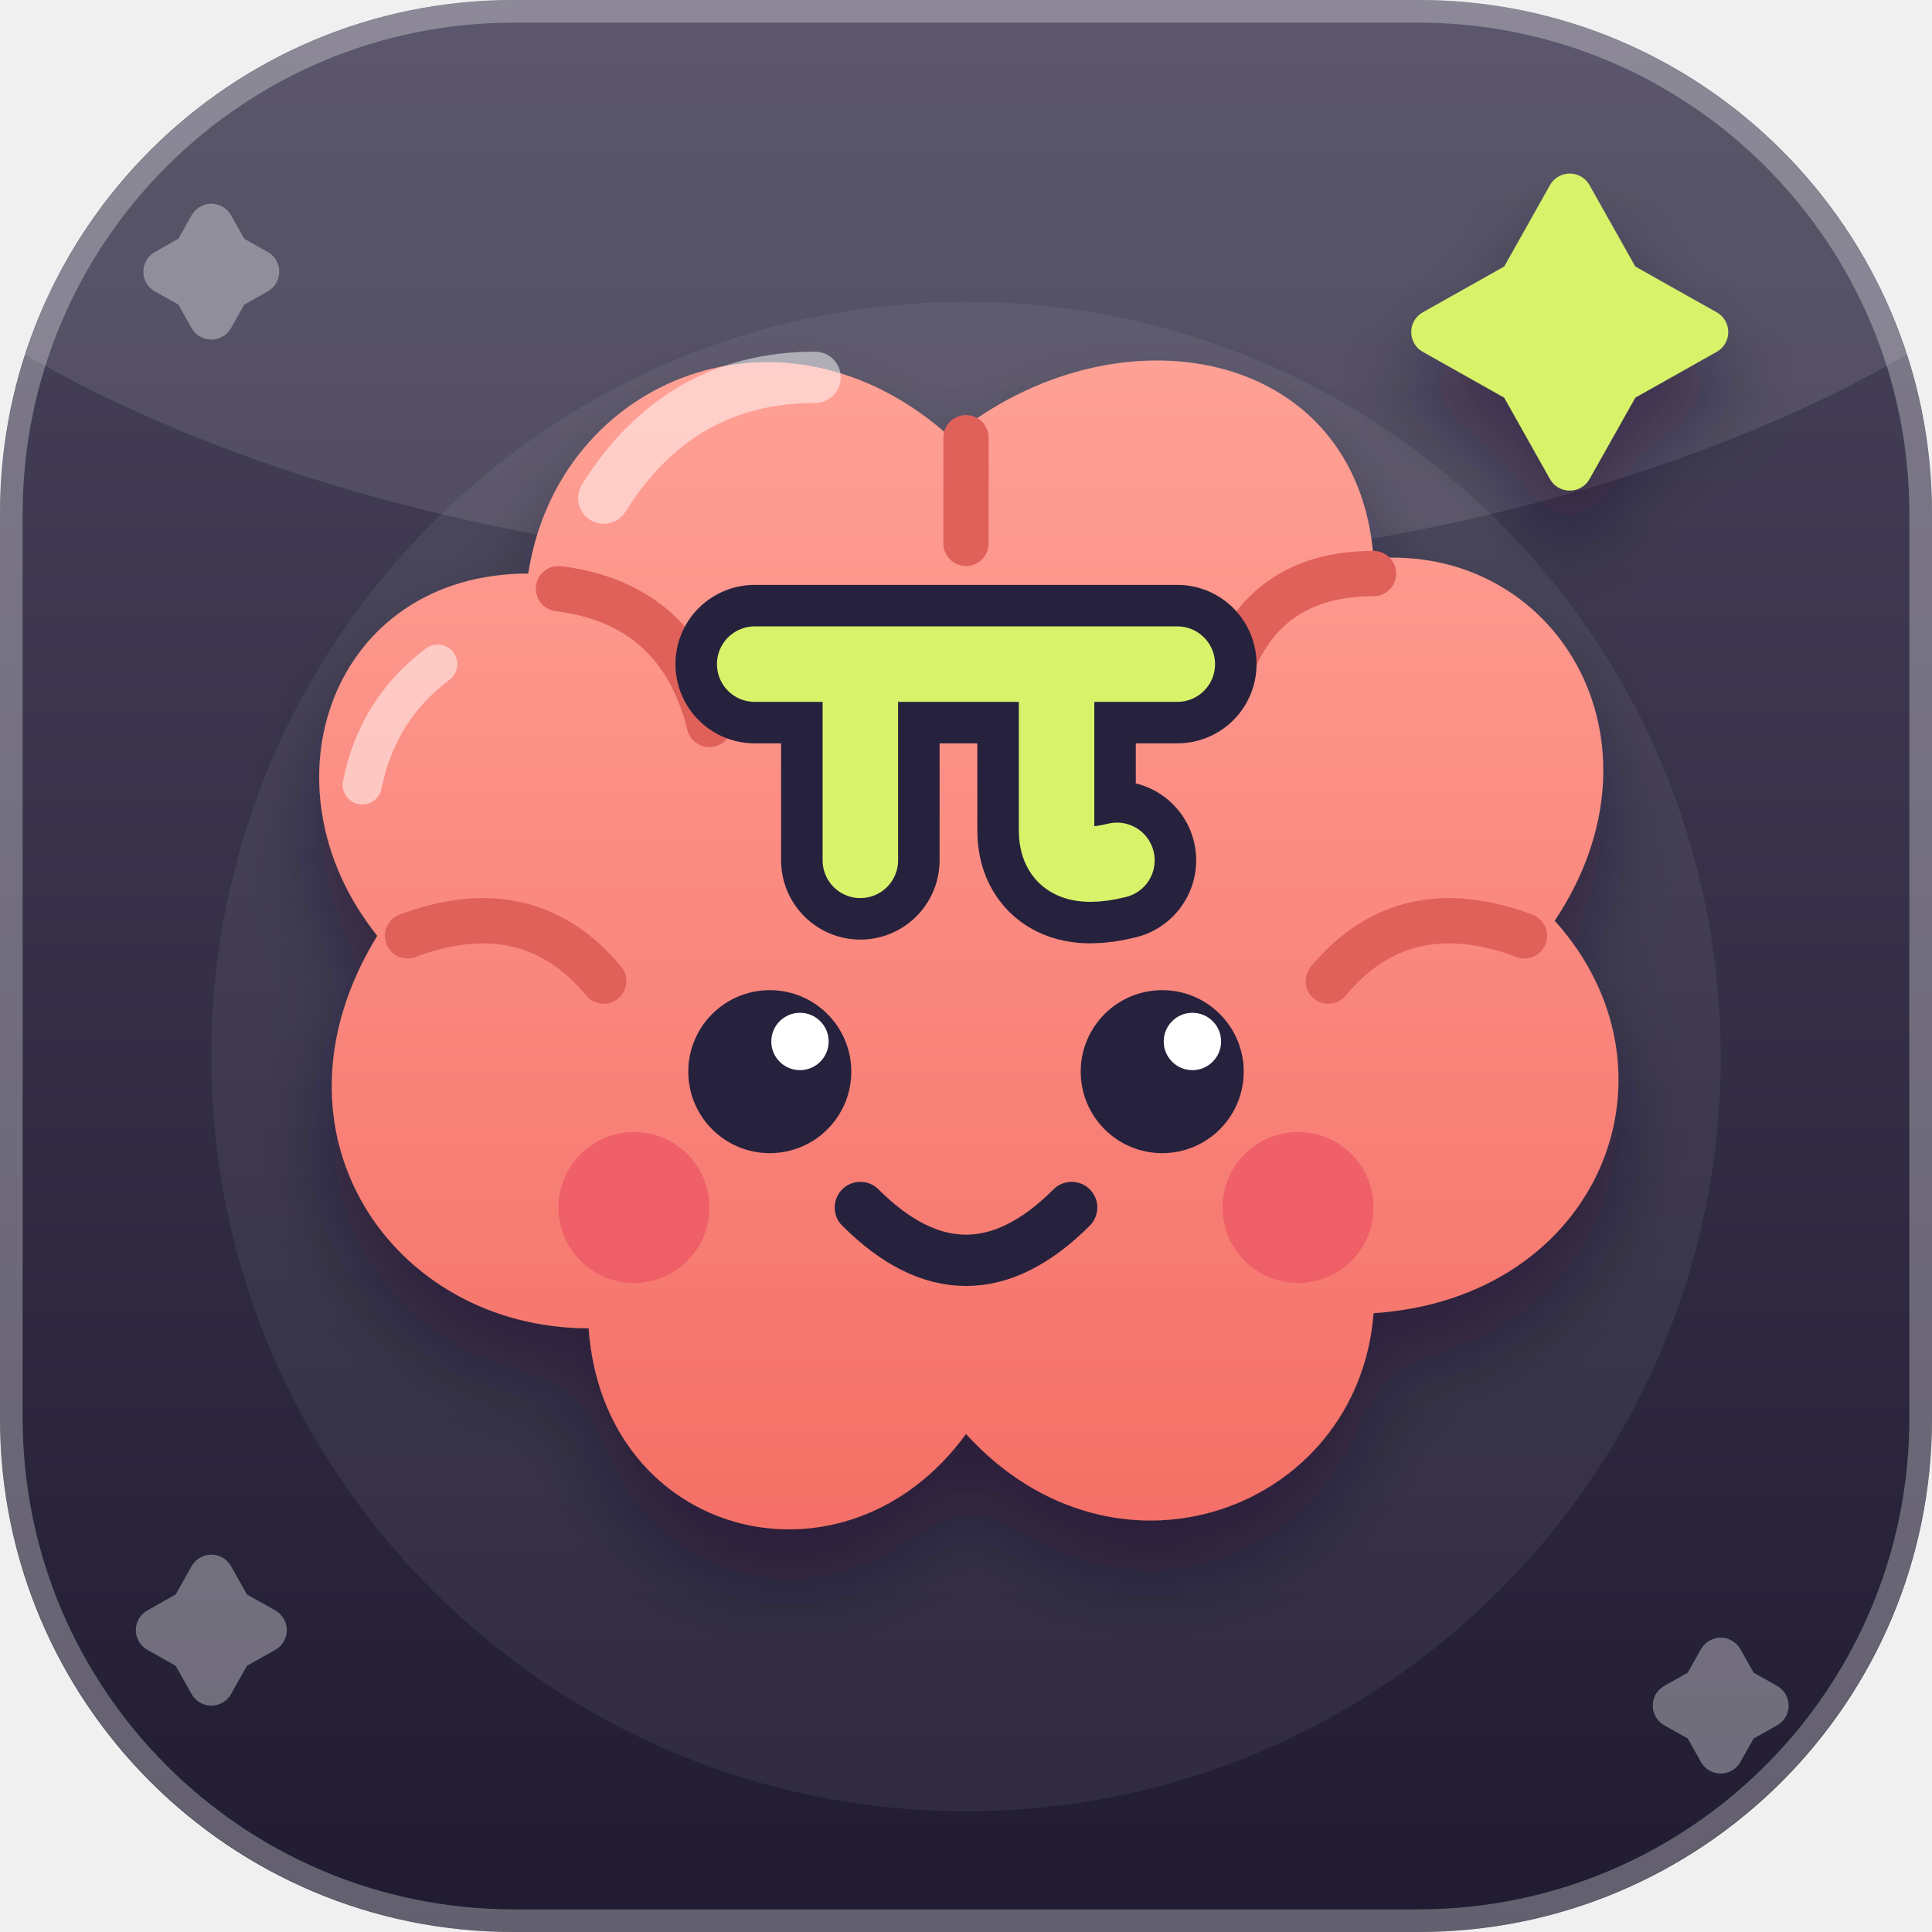
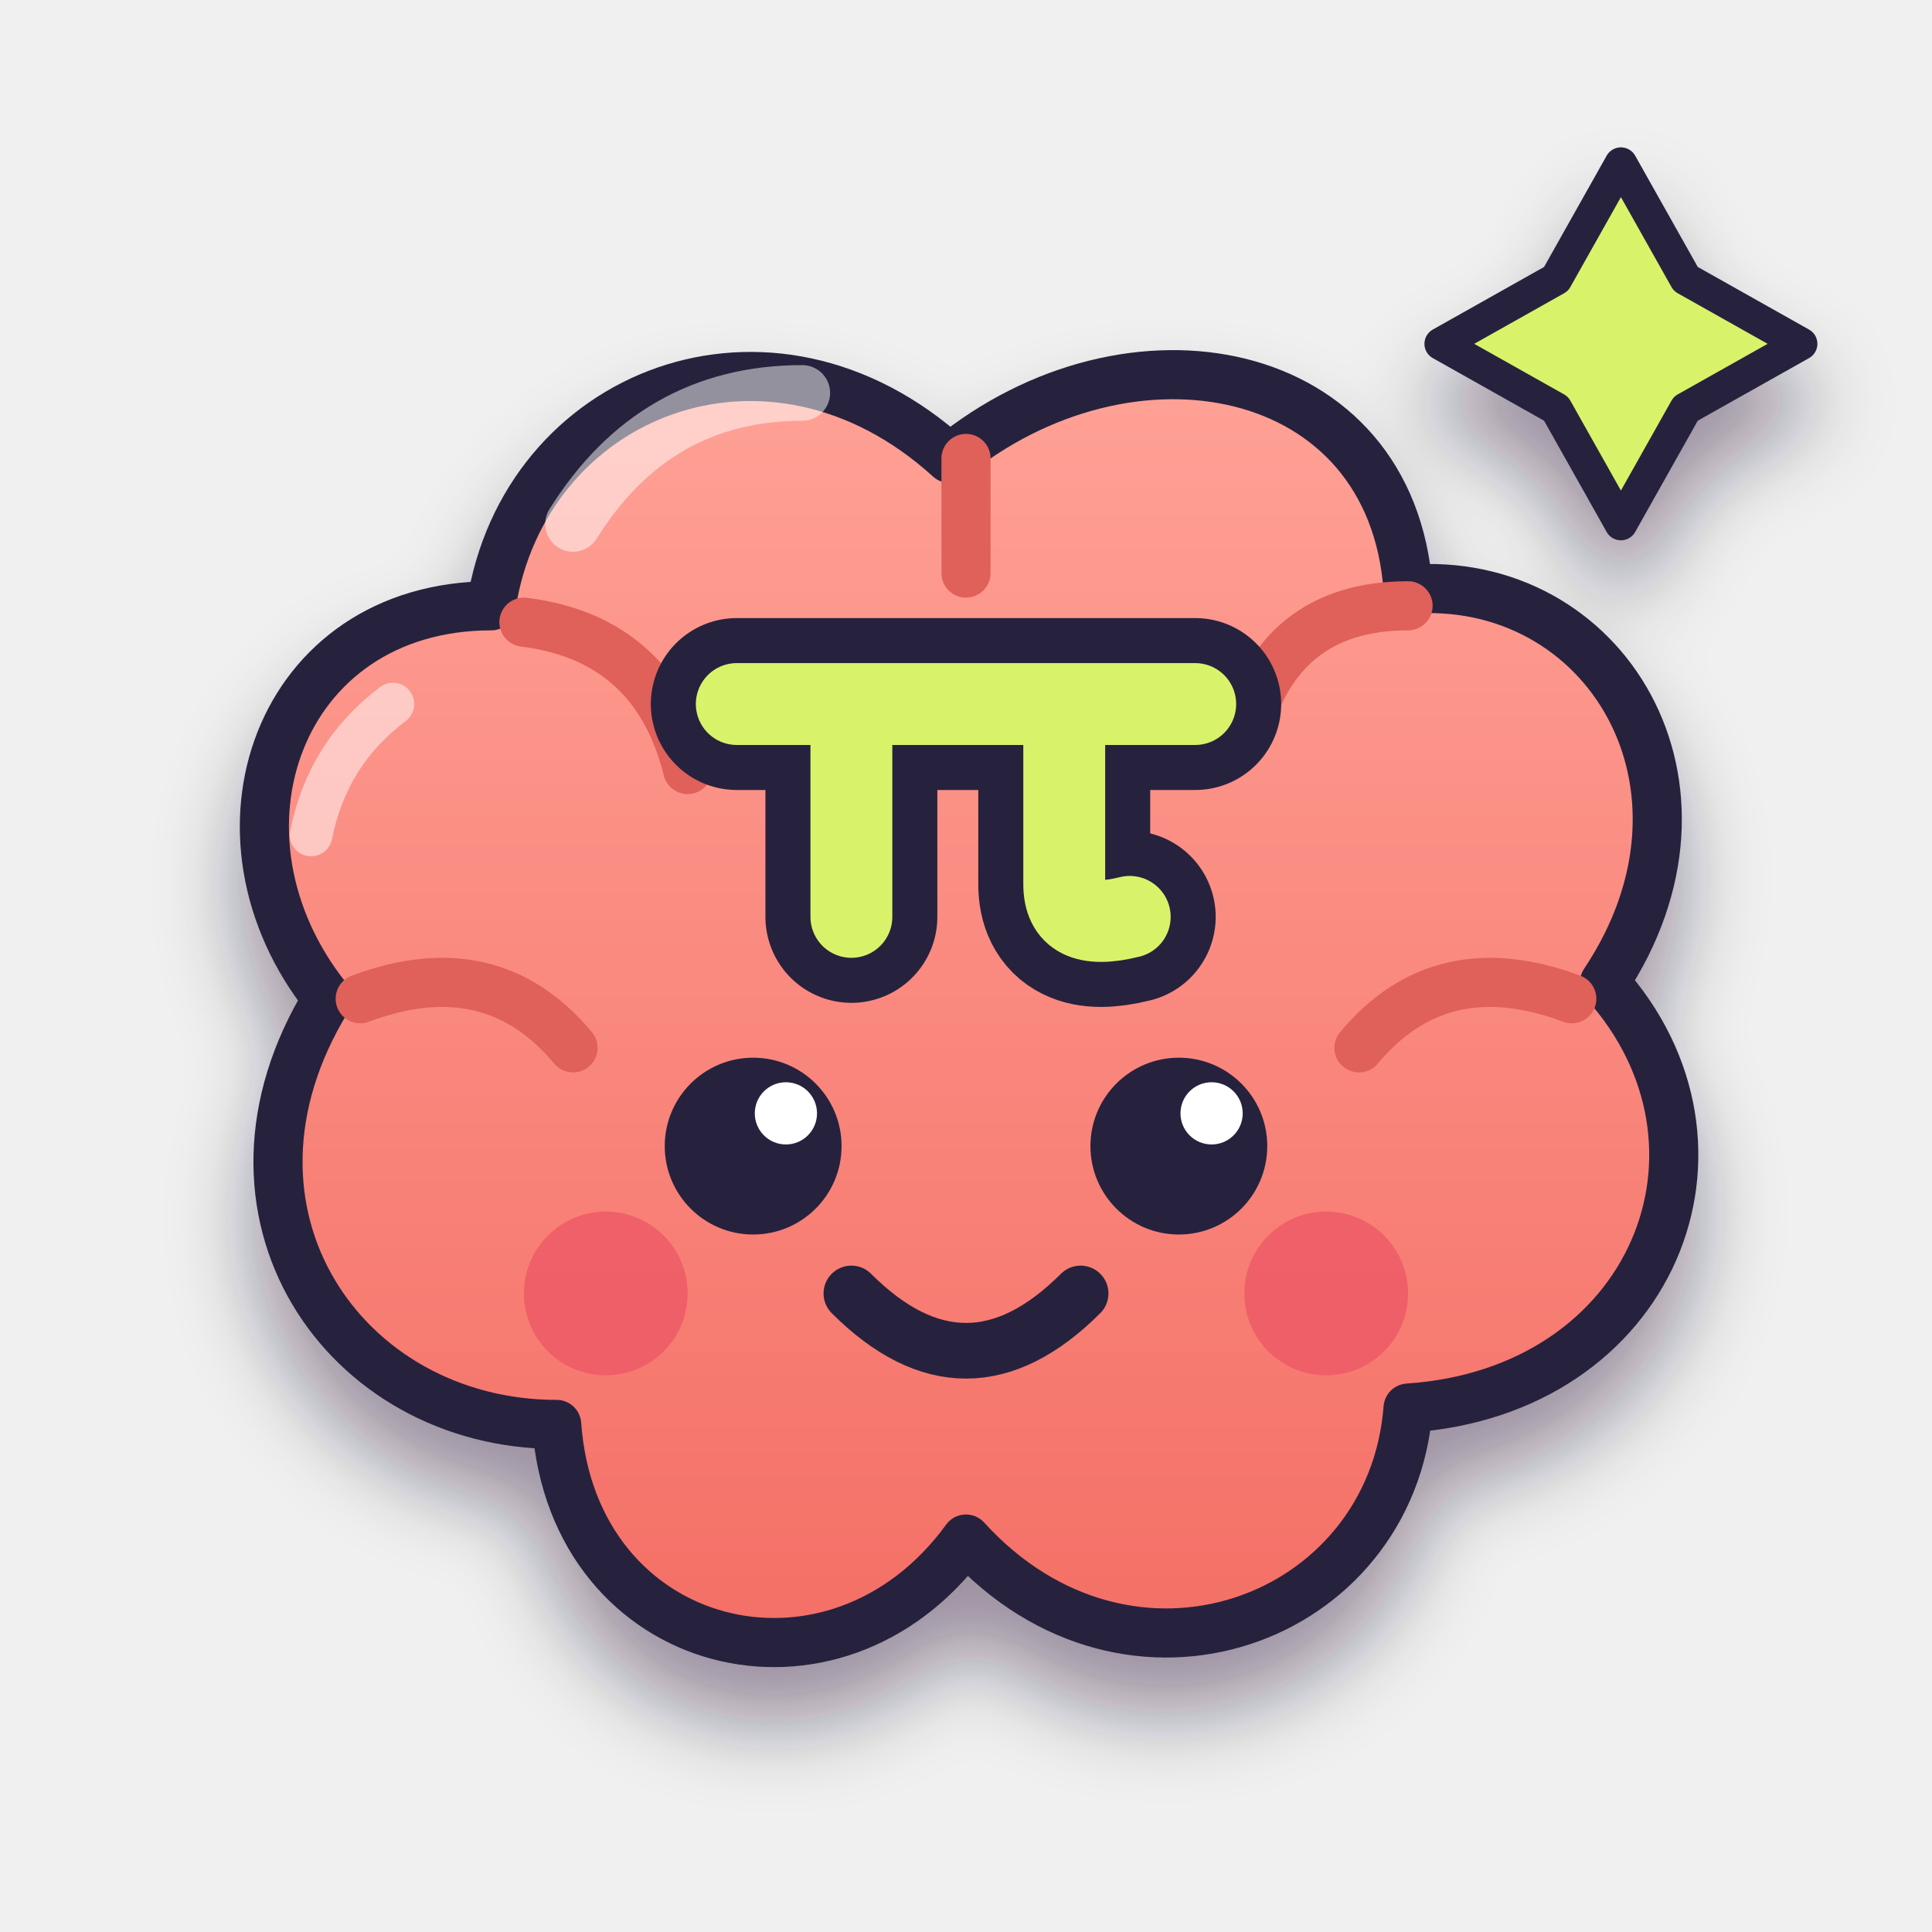
- <svg xmlns="http://www.w3.org/2000/svg" viewBox="0 0 128 128" fill="none" stroke-linecap="round" stroke-linejoin="round">
-   <style>.tw,.sh,.bk,.zp{transform-box:fill-box;transform-origin:center;animation:2s cubic-bezier(.34,1.56,.64,1) infinite}.tw{animation-name:tw;animation-duration:2.4s}@keyframes tw{0%,100%{transform:scale(.7) rotate(0);opacity:.75}50%{transform:scale(1.4) rotate(45deg);opacity:1}}.sh{animation-name:sh;animation-duration:6s;animation-timing-function:ease-in-out}@keyframes sh{0%,70%{transform:translateX(0)}100%{transform:translateX(210px)}}.bk{animation-name:bk;animation-duration:5s}@keyframes bk{92%{transform:scaleY(1)}95%{transform:scaleY(.1)}98%{transform:scaleY(1)}}.zp{animation-name:zp;animation-duration:6s}@keyframes zp{0%,84%,100%{transform:rotate(0) scale(1)}88%{transform:rotate(-6deg) scale(1.12)}92%{transform:rotate(5deg) scale(1.06)}}@media(prefers-reduced-motion:reduce){*{animation:none!important}}</style>
+ <svg xmlns="http://www.w3.org/2000/svg" viewBox="5 1 118 118" fill="none" stroke-linecap="round" stroke-linejoin="round">
+   <style>.tw,.bk,.zp{transform-box:fill-box;transform-origin:center;animation:2s cubic-bezier(.34,1.56,.64,1) infinite}.tw{animation-name:tw;animation-duration:2.4s}@keyframes tw{0%,100%{transform:scale(.7) rotate(0);opacity:.75}50%{transform:scale(1.4) rotate(45deg);opacity:1}}.bk{animation-name:bk;animation-duration:5s}@keyframes bk{92%{transform:scaleY(1)}95%{transform:scaleY(.1)}98%{transform:scaleY(1)}}.zp{animation-name:zp;animation-duration:6s}@keyframes zp{0%,84%,100%{transform:rotate(0) scale(1)}88%{transform:rotate(-6deg) scale(1.12)}92%{transform:rotate(5deg) scale(1.06)}}@media(prefers-reduced-motion:reduce){*{animation:none!important}}</style>
  <defs>
-     <linearGradient id="z-b" x1="0" y1="0" x2="0" y2="1">
-       <stop offset="0" stop-color="#4a455c" />
-       <stop offset="1" stop-color="#201b31" />
-     </linearGradient>
    <linearGradient id="z-r" x1="0" y1="0" x2="0" y2="1">
      <stop offset="0" stop-color="#ffa196" />
      <stop offset="1" stop-color="#f46f66" />
    </linearGradient>
-     <clipPath id="z-c">
-       <rect width="128" height="128" rx="34" />
-     </clipPath>
    <filter id="z-s" x="-20%" y="-20%" width="140%" height="140%">
      <feDropShadow dx="0" dy="3.5" stdDeviation="2.5" flood-color="#140c28" flood-opacity=".4" />
    </filter>
  </defs>
-   <rect width="128" height="128" rx="34" fill="url(#z-b)" />
-   <g clip-path="url(#z-c)">
-     <ellipse cx="64" cy="-6" rx="84" ry="44" fill="#fff" fill-opacity=".1" />
-     <circle cx="64" cy="70" r="50" fill="#fff" fill-opacity=".06" />
-     <g opacity=".35">
-       <path d="M14 104.5L15.26 106.74L17.5 108L15.26 109.26L14 111.5L12.74 109.26L10.5 108L12.74 106.74Z" fill="#fff" stroke="#fff" stroke-width="3" />
+   <g filter="url(#z-s)">
+     <g>
+       <path d="M63 29C52 19 37 25 35 38C22 38 17 52 25 62C17 75 26 88 39 88C40 102 56 106 64 95C74 106 90 100 91 87C106 86 112 71 103 61C111 49 103 36 91 37C90 23 74 20 63 29Z" fill="url(#z-r)" stroke="#28223d" stroke-width="3" />
+       <path d="M37 39q8 1 10 9M27 62q8-3 13 3M91 38q-8 0-10 8M101 62q-8-3-13 3M64 29v7" stroke="#e0605a" stroke-width="3" fill="none" />
+       <path d="M40 33q5-8 14-8" stroke="#fff" stroke-opacity=".5" stroke-width="3.4" fill="none" />
+       <path d="M24 52q1-5 5-8" stroke="#fff" stroke-opacity=".5" stroke-width="2.6" fill="none" />
+       <g class="zp">
+         <path d="M50 44H78M57 44V57M70 44V55q0 3 4 2" stroke="#28223d" stroke-width="10.5" fill="none" />
+         <path d="M50 44H78M57 44V57M70 44V55q0 3 4 2" stroke="#d8f36a" stroke-width="5" fill="none" />
+       </g>
+       <g class="bk">
+         <circle cx="51" cy="71" r="5.4" fill="#28223d" />
+         <circle cx="53" cy="69" r="1.9" fill="#fff" />
+         <circle cx="77" cy="71" r="5.4" fill="#28223d" />
+         <circle cx="79" cy="69" r="1.9" fill="#fff" />
+       </g>
+       <circle cx="42" cy="80" r="5" fill="#e8475f" fill-opacity=".55" />
+       <circle cx="86" cy="80" r="5" fill="#e8475f" fill-opacity=".55" />
+       <path d="M57 80q7 7 14 0" stroke="#28223d" stroke-width="3.4" fill="none" />
    </g>
-     <g opacity=".35">
-       <path d="M114 110L115.08 111.92L117 113L115.08 114.08L114 116L112.92 114.08L111 113L112.92 111.92Z" fill="#fff" stroke="#fff" stroke-width="3" />
-     </g>
-     <g opacity=".35">
-       <path d="M14 15L15.08 16.92L17 18L15.08 19.08L14 21L12.92 19.08L11 18L12.92 16.92Z" fill="#fff" stroke="#fff" stroke-width="3" />
-     </g>
-     <g filter="url(#z-s)">
-       <g>
-         <path d="M63 29C52 19 37 25 35 38C22 38 17 52 25 62C17 75 26 88 39 88C40 102 56 106 64 95C74 106 90 100 91 87C106 86 112 71 103 61C111 49 103 36 91 37C90 23 74 20 63 29Z" fill="url(#z-r)" />
-         <path d="M37 39q8 1 10 9M27 62q8-3 13 3M91 38q-8 0-10 8M101 62q-8-3-13 3M64 29v7" stroke="#e0605a" stroke-width="3" fill="none" />
-         <path d="M40 33q5-8 14-8" stroke="#fff" stroke-opacity=".5" stroke-width="3.4" fill="none" />
-         <path d="M24 52q1-5 5-8" stroke="#fff" stroke-opacity=".5" stroke-width="2.6" fill="none" />
-         <g class="zp">
-           <path d="M50 44H78M57 44V57M70 44V55q0 3 4 2" stroke="#28223d" stroke-width="10.5" fill="none" />
-           <path d="M50 44H78M57 44V57M70 44V55q0 3 4 2" stroke="#d8f36a" stroke-width="5" fill="none" />
-         </g>
-         <g class="bk">
-           <circle cx="51" cy="71" r="5.4" fill="#28223d" />
-           <circle cx="53" cy="69" r="1.9" fill="#fff" />
-           <circle cx="77" cy="71" r="5.4" fill="#28223d" />
-           <circle cx="79" cy="69" r="1.9" fill="#fff" />
-         </g>
-         <circle cx="42" cy="80" r="5" fill="#e8475f" fill-opacity=".55" />
-         <circle cx="86" cy="80" r="5" fill="#e8475f" fill-opacity=".55" />
-         <path d="M57 80q7 7 14 0" stroke="#28223d" stroke-width="3.4" fill="none" />
-       </g>
-       <g class="tw">
-         <path d="M104 13L107.24 18.76L113 22L107.24 25.24L104 31L100.76 25.24L95 22L100.76 18.76Z" fill="#d8f36a" stroke="#d8f36a" stroke-width="3" />
-       </g>
-     </g>
-     <g class="sh">
-       <path d="M-34 -8H-14L-54 136H-74Z" fill="#fff" fill-opacity=".2" />
+     <g class="tw">
+       <path d="M104 11L107.96 18.04L115 22L107.96 25.96L104 33L100.04 25.96L93 22L100.04 18.04Z" fill="#d8f36a" stroke="#28223d" stroke-width="2" />
    </g>
  </g>
-   <rect x=".75" y=".75" width="126.5" height="126.5" rx="33.3" stroke="#fff" stroke-opacity=".3" stroke-width="1.5" />
</svg>
